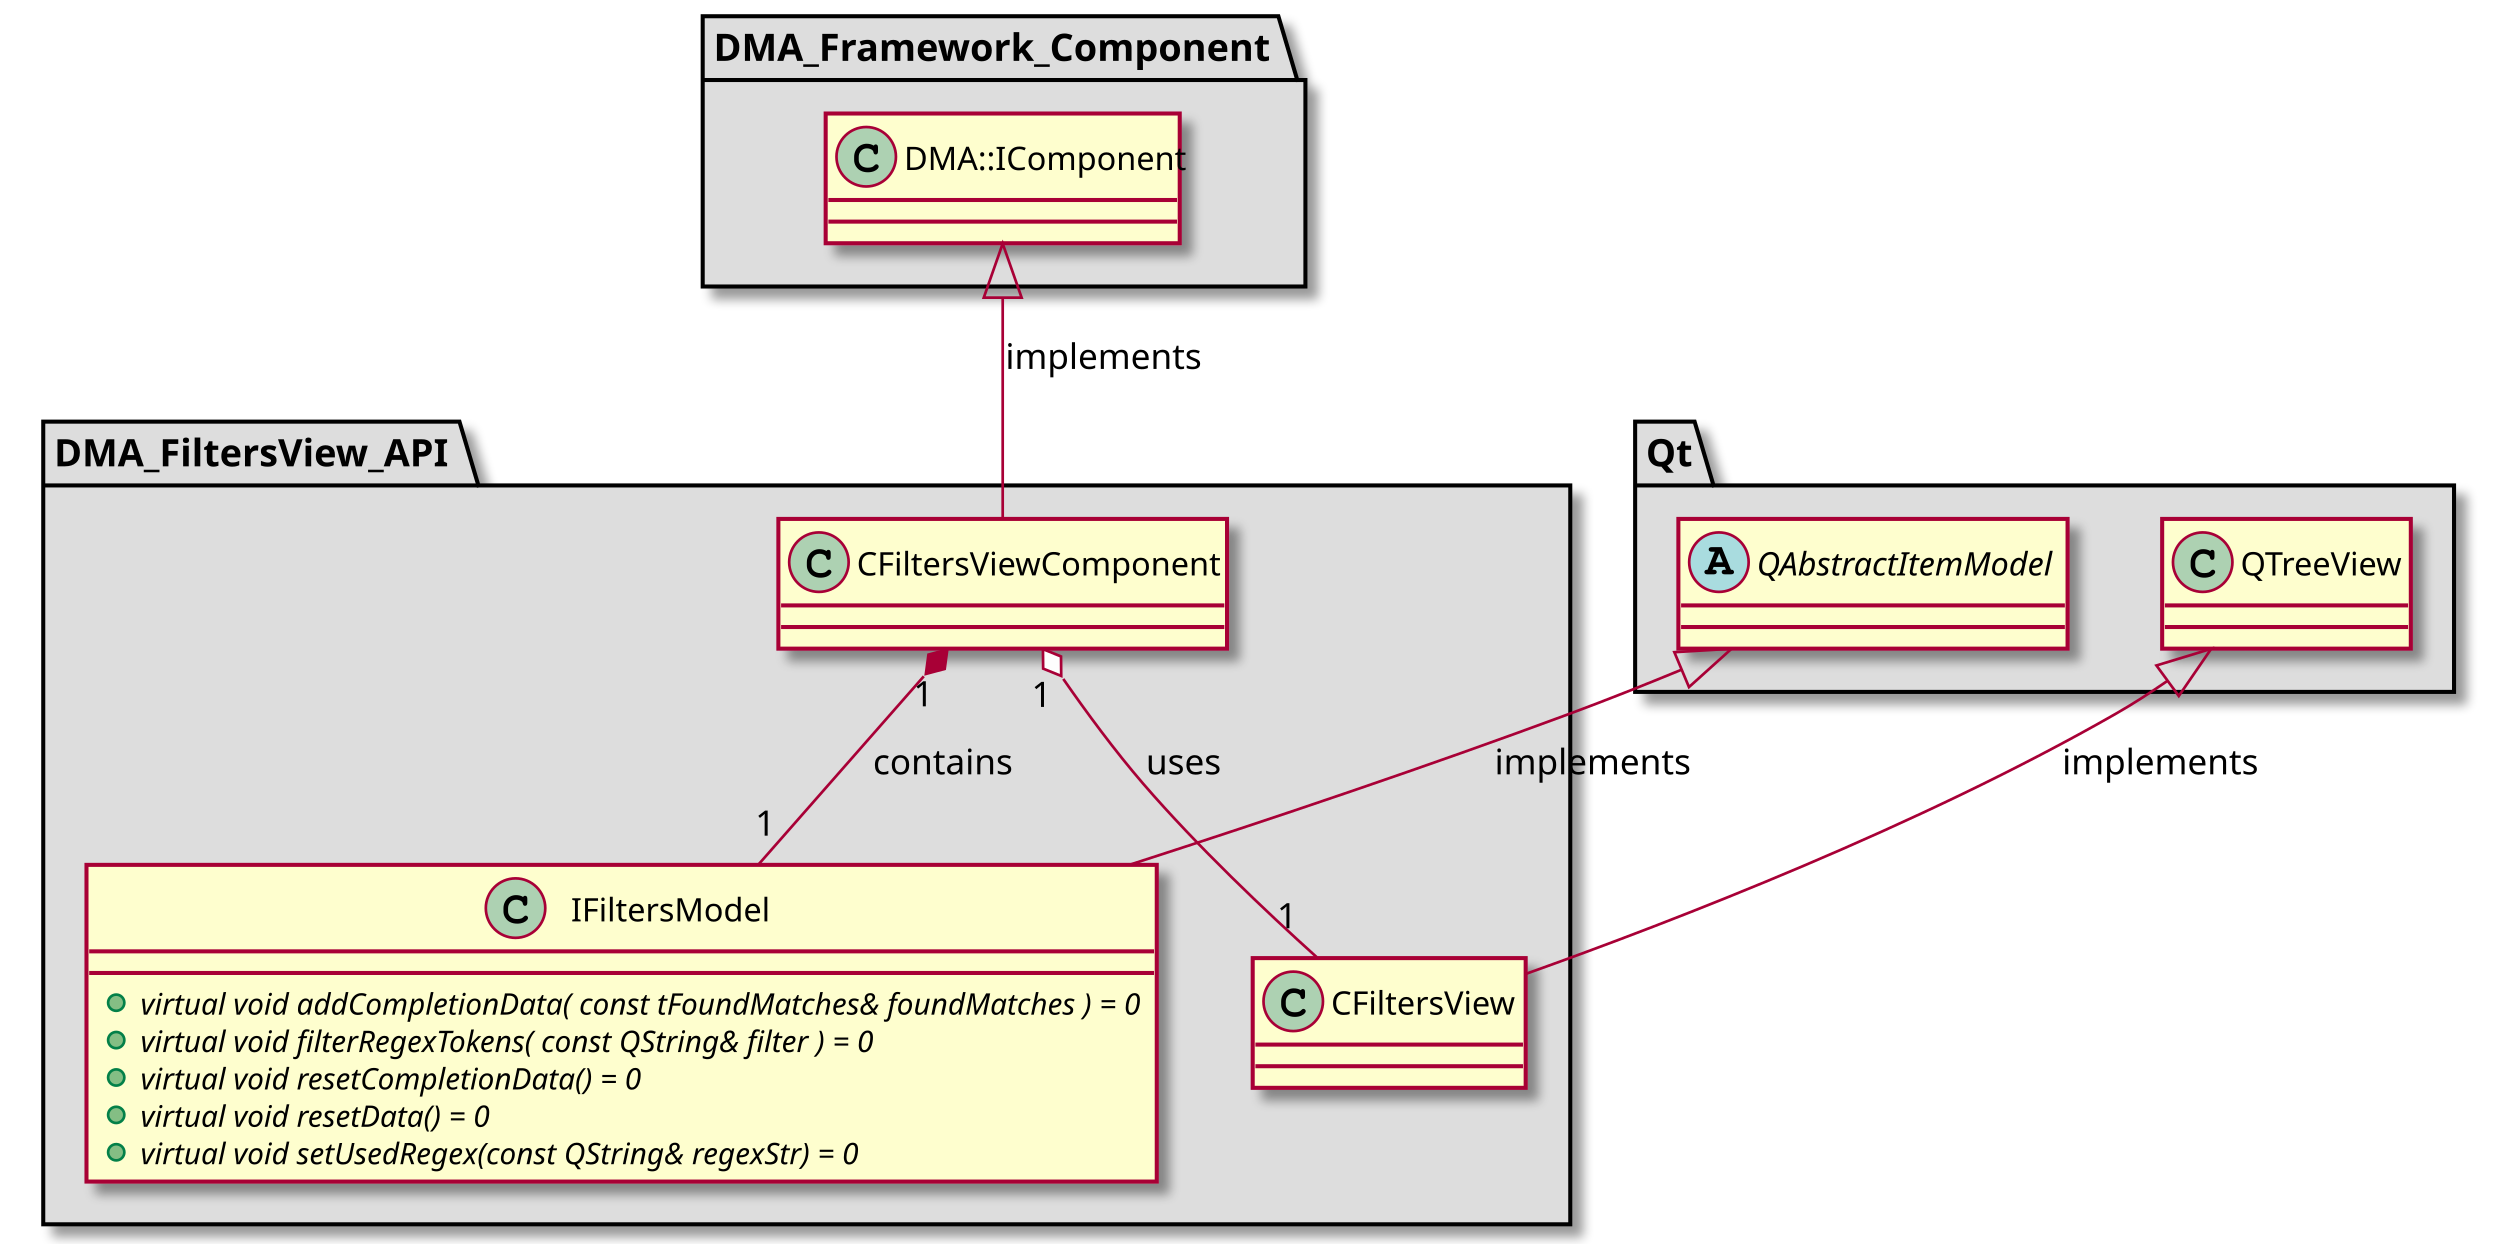
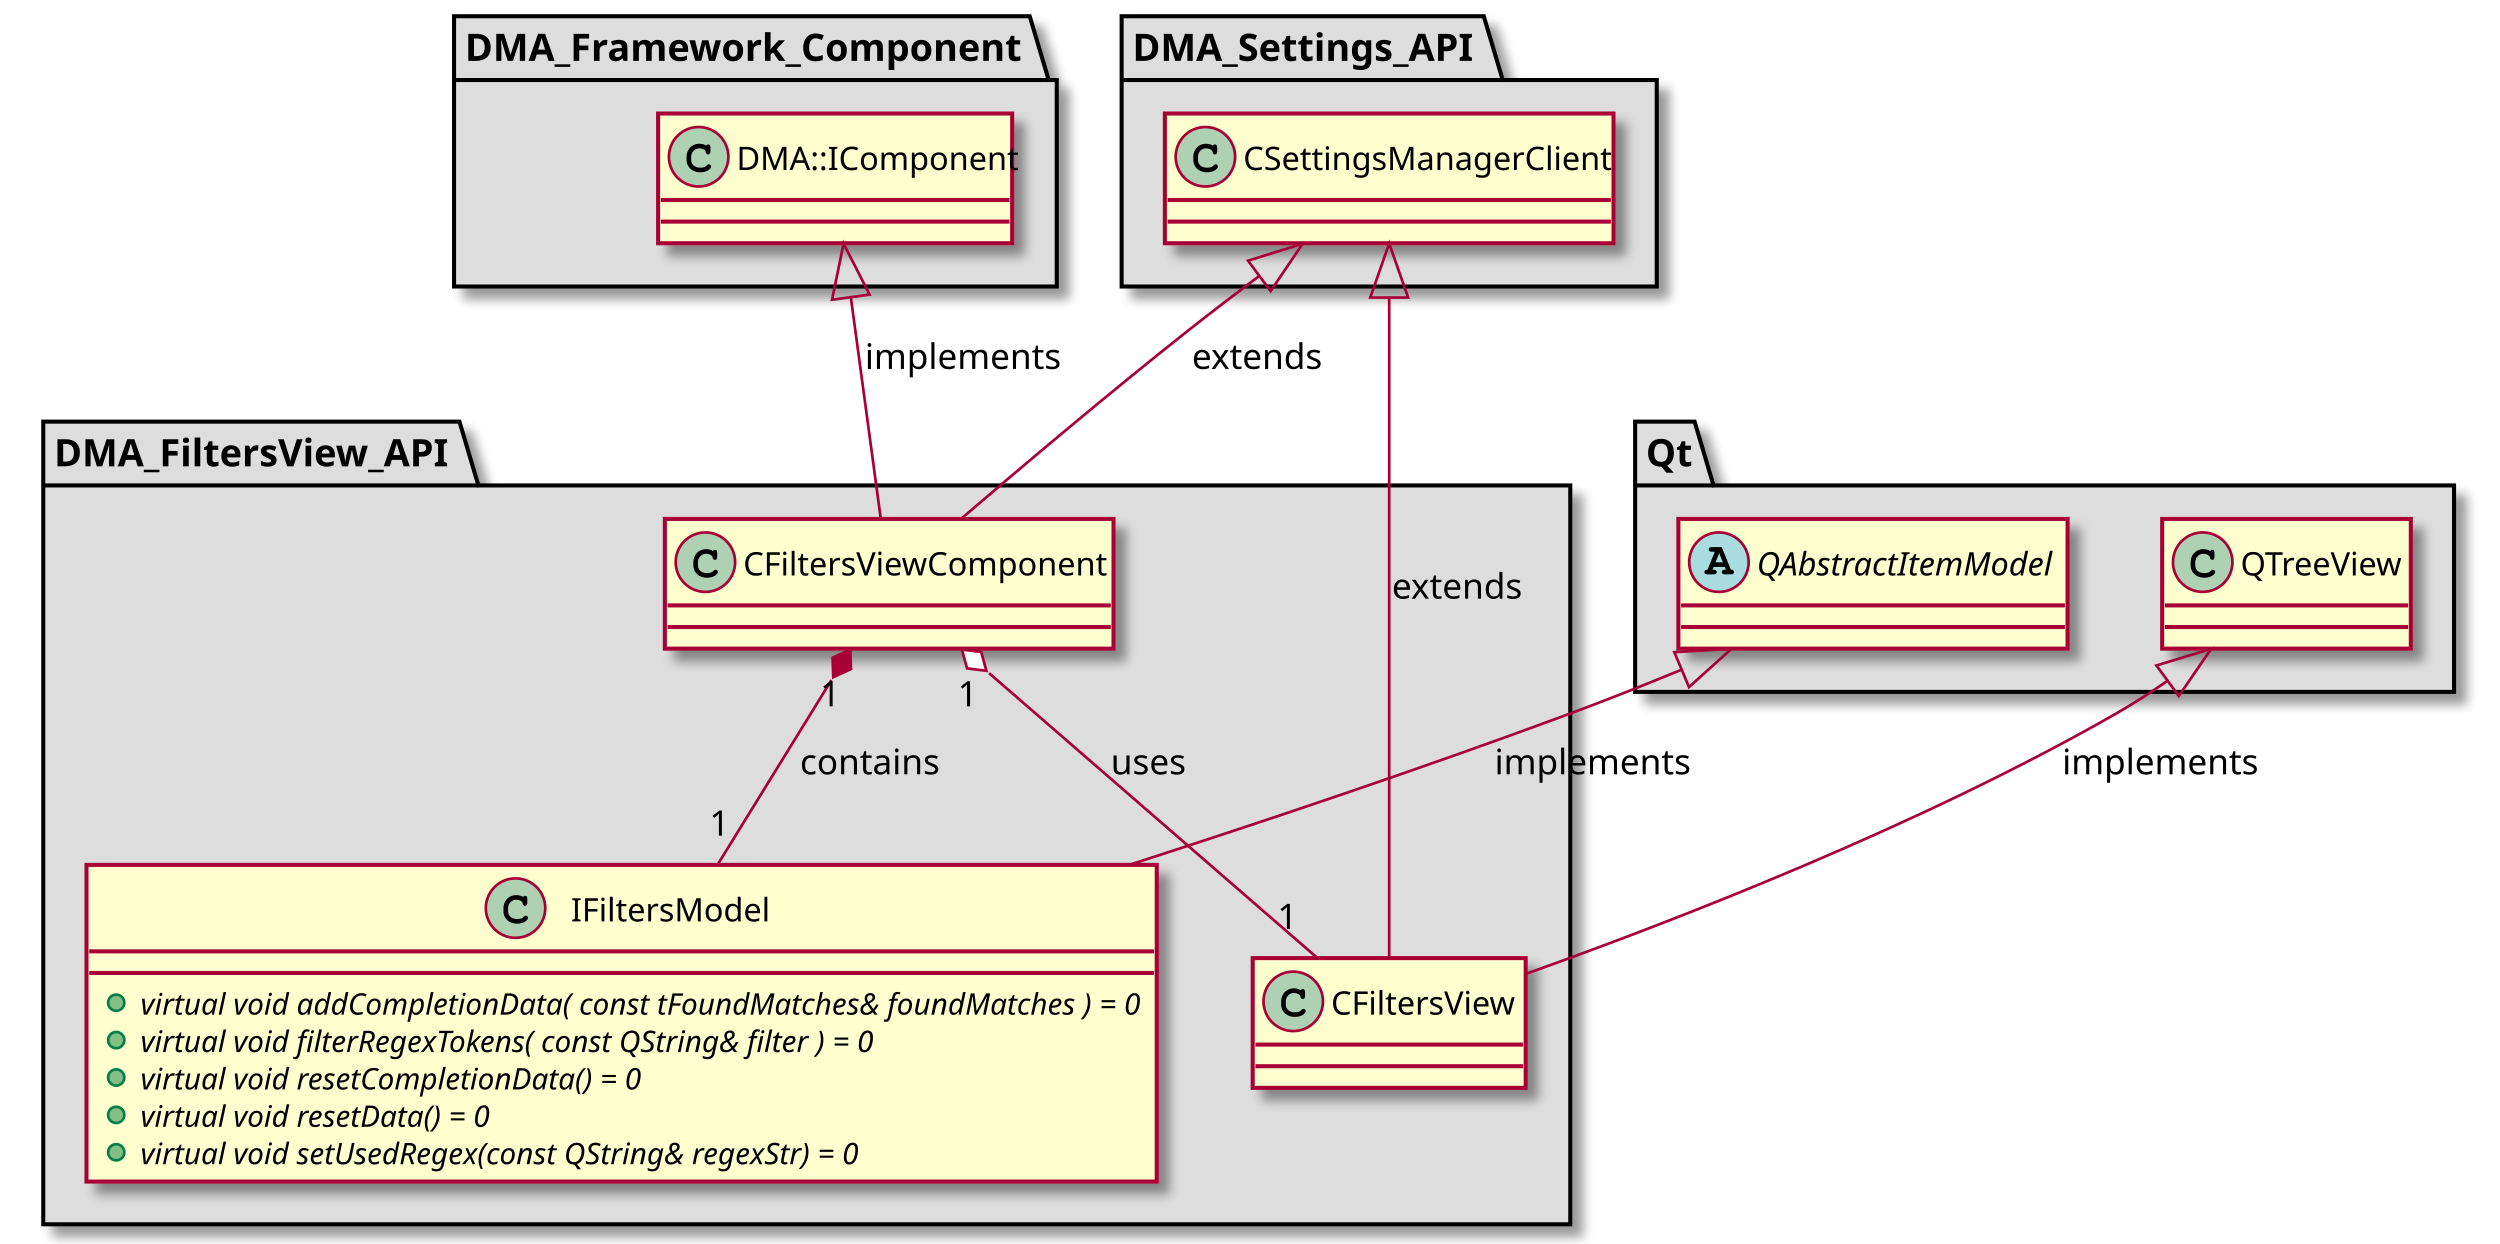
<svg xmlns="http://www.w3.org/2000/svg" contentScriptType="application/ecmascript" contentStyleType="text/css" height="460px" preserveAspectRatio="none" style="width:925px;height:460px;background:#FEFEFE;" version="1.1" viewBox="0 0 925 460" width="925px" zoomAndPan="magnify">
  <defs>
-     <filter height="300%" id="fnc8ib55r1vj1" width="300%" x="-1" y="-1">
+     <filter height="300%" id="f1sb0qtinz8rzt" width="300%" x="-1" y="-1">
      <feGaussianBlur result="blurOut" stdDeviation="2.0" />
      <feColorMatrix in="blurOut" result="blurOut2" type="matrix" values="0 0 0 0 0 0 0 0 0 0 0 0 0 0 0 0 0 0 .4 0" />
      <feOffset dx="4.0" dy="4.0" in="blurOut2" result="blurOut3" />
      <feBlend in="SourceGraphic" in2="blurOut3" mode="normal" />
    </filter>
  </defs>
  <g>
-     <polygon fill="#DDDDDD" filter="url(#fnc8ib55r1vj1)" points="16,156,170,156,177,179.609,581,179.609,581,453,16,453,16,156" style="stroke:#000000;stroke-width:1.5;" />
+     <polygon fill="#DDDDDD" filter="url(#f1sb0qtinz8rzt)" points="16,156,170,156,177,179.609,581,179.609,581,453,16,453,16,156" style="stroke:#000000;stroke-width:1.5;" />
    <line style="stroke:#000000;stroke-width:1.5;" x1="16" x2="177" y1="179.609" y2="179.609" />
    <text fill="#000000" font-family="sans-serif" font-size="14" font-weight="bold" lengthAdjust="spacingAndGlyphs" textLength="148" x="20" y="172.533">DMA_FiltersView_API</text>
-     <polygon fill="#DDDDDD" filter="url(#fnc8ib55r1vj1)" points="260,6,473,6,480,29.609,483,29.609,483,106,260,106,260,6" style="stroke:#000000;stroke-width:1.5;" />
-     <line style="stroke:#000000;stroke-width:1.5;" x1="260" x2="480" y1="29.609" y2="29.609" />
-     <text fill="#000000" font-family="sans-serif" font-size="14" font-weight="bold" lengthAdjust="spacingAndGlyphs" textLength="207" x="264" y="22.533">DMA_Framework_Component</text>
-     <polygon fill="#DDDDDD" filter="url(#fnc8ib55r1vj1)" points="605,156,627,156,634,179.609,908,179.609,908,256,605,256,605,156" style="stroke:#000000;stroke-width:1.5;" />
+     <polygon fill="#DDDDDD" filter="url(#f1sb0qtinz8rzt)" points="168,6,381,6,388,29.609,391,29.609,391,106,168,106,168,6" style="stroke:#000000;stroke-width:1.5;" />
+     <line style="stroke:#000000;stroke-width:1.5;" x1="168" x2="388" y1="29.609" y2="29.609" />
+     <text fill="#000000" font-family="sans-serif" font-size="14" font-weight="bold" lengthAdjust="spacingAndGlyphs" textLength="207" x="172" y="22.533">DMA_Framework_Component</text>
+     <polygon fill="#DDDDDD" filter="url(#f1sb0qtinz8rzt)" points="415,6,549,6,556,29.609,613,29.609,613,106,415,106,415,6" style="stroke:#000000;stroke-width:1.5;" />
+     <line style="stroke:#000000;stroke-width:1.5;" x1="415" x2="556" y1="29.609" y2="29.609" />
+     <text fill="#000000" font-family="sans-serif" font-size="14" font-weight="bold" lengthAdjust="spacingAndGlyphs" textLength="128" x="419" y="22.533">DMA_Settings_API</text>
+     <polygon fill="#DDDDDD" filter="url(#f1sb0qtinz8rzt)" points="605,156,627,156,634,179.609,908,179.609,908,256,605,256,605,156" style="stroke:#000000;stroke-width:1.5;" />
    <line style="stroke:#000000;stroke-width:1.5;" x1="605" x2="634" y1="179.609" y2="179.609" />
    <text fill="#000000" font-family="sans-serif" font-size="14" font-weight="bold" lengthAdjust="spacingAndGlyphs" textLength="16" x="609" y="172.533">Qt</text>
-     <rect codeLine="8" fill="#FEFECE" filter="url(#fnc8ib55r1vj1)" height="48" id="CFiltersView" style="stroke:#A80036;stroke-width:1.5;" width="101" x="463.5" y="354.5" />
+     <rect codeLine="8" fill="#FEFECE" filter="url(#f1sb0qtinz8rzt)" height="48" id="CFiltersView" style="stroke:#A80036;stroke-width:1.5;" width="101" x="463.5" y="354.5" />
    <ellipse cx="478.5" cy="370.5" fill="#ADD1B2" rx="11" ry="11" style="stroke:#A80036;stroke-width:1.0;" />
    <path d="M481.266,366.375 Q481.422,366.156 481.609,366.047 Q481.797,365.938 482.016,365.938 Q482.391,365.938 482.625,366.195 Q482.859,366.453 482.859,367.062 L482.859,368.516 Q482.859,369.125 482.625,369.391 Q482.391,369.656 482.016,369.656 Q481.672,369.656 481.469,369.453 Q481.266,369.266 481.156,368.75 Q481.109,368.391 480.922,368.203 Q480.594,367.828 479.984,367.609 Q479.375,367.391 478.75,367.391 Q477.984,367.391 477.352,367.719 Q476.719,368.047 476.227,368.797 Q475.734,369.547 475.734,370.578 L475.734,371.672 Q475.734,372.906 476.625,373.727 Q477.516,374.547 479.109,374.547 Q480.047,374.547 480.703,374.297 Q481.094,374.141 481.516,373.703 Q481.781,373.438 481.93,373.359 Q482.078,373.281 482.281,373.281 Q482.609,373.281 482.867,373.539 Q483.125,373.797 483.125,374.141 Q483.125,374.484 482.781,374.891 Q482.281,375.469 481.484,375.797 Q480.406,376.25 479.109,376.25 Q477.594,376.25 476.391,375.625 Q475.406,375.125 474.719,374.055 Q474.031,372.984 474.031,371.703 L474.031,370.547 Q474.031,369.219 474.648,368.07 Q475.266,366.922 476.359,366.305 Q477.453,365.688 478.688,365.688 Q479.422,365.688 480.07,365.852 Q480.719,366.016 481.266,366.375 Z " fill="#000000" />
    <text fill="#000000" font-family="sans-serif" font-size="12" lengthAdjust="spacingAndGlyphs" textLength="69" x="492.5" y="375.41">CFiltersView</text>
    <line style="stroke:#A80036;stroke-width:1.5;" x1="464.5" x2="563.5" y1="386.5" y2="386.5" />
    <line style="stroke:#A80036;stroke-width:1.5;" x1="464.5" x2="563.5" y1="394.5" y2="394.5" />
-     <rect codeLine="12" fill="#FEFECE" filter="url(#fnc8ib55r1vj1)" height="48" id="CFiltersViewComponent" style="stroke:#A80036;stroke-width:1.5;" width="166" x="288" y="192" />
-     <ellipse cx="303" cy="208" fill="#ADD1B2" rx="11" ry="11" style="stroke:#A80036;stroke-width:1.0;" />
-     <path d="M305.766,203.875 Q305.922,203.656 306.109,203.547 Q306.297,203.438 306.516,203.438 Q306.891,203.438 307.125,203.695 Q307.359,203.953 307.359,204.562 L307.359,206.016 Q307.359,206.625 307.125,206.891 Q306.891,207.156 306.516,207.156 Q306.172,207.156 305.969,206.953 Q305.766,206.766 305.656,206.25 Q305.609,205.891 305.422,205.703 Q305.094,205.328 304.484,205.109 Q303.875,204.891 303.25,204.891 Q302.484,204.891 301.852,205.219 Q301.219,205.547 300.727,206.297 Q300.234,207.047 300.234,208.078 L300.234,209.172 Q300.234,210.406 301.125,211.227 Q302.016,212.047 303.609,212.047 Q304.547,212.047 305.203,211.797 Q305.594,211.641 306.016,211.203 Q306.281,210.938 306.43,210.859 Q306.578,210.781 306.781,210.781 Q307.109,210.781 307.367,211.039 Q307.625,211.297 307.625,211.641 Q307.625,211.984 307.281,212.391 Q306.781,212.969 305.984,213.297 Q304.906,213.75 303.609,213.75 Q302.094,213.75 300.891,213.125 Q299.906,212.625 299.219,211.555 Q298.531,210.484 298.531,209.203 L298.531,208.047 Q298.531,206.719 299.148,205.57 Q299.766,204.422 300.859,203.805 Q301.953,203.188 303.188,203.188 Q303.922,203.188 304.57,203.352 Q305.219,203.516 305.766,203.875 Z " fill="#000000" />
-     <text fill="#000000" font-family="sans-serif" font-size="12" lengthAdjust="spacingAndGlyphs" textLength="134" x="317" y="212.91">CFiltersViewComponent</text>
-     <line style="stroke:#A80036;stroke-width:1.5;" x1="289" x2="453" y1="224" y2="224" />
-     <line style="stroke:#A80036;stroke-width:1.5;" x1="289" x2="453" y1="232" y2="232" />
-     <rect codeLine="16" fill="#FEFECE" filter="url(#fnc8ib55r1vj1)" height="117.18" id="IFiltersModel" style="stroke:#A80036;stroke-width:1.5;" width="396" x="32" y="320" />
+     <rect codeLine="12" fill="#FEFECE" filter="url(#f1sb0qtinz8rzt)" height="48" id="CFiltersViewComponent" style="stroke:#A80036;stroke-width:1.5;" width="166" x="246" y="192" />
+     <ellipse cx="261" cy="208" fill="#ADD1B2" rx="11" ry="11" style="stroke:#A80036;stroke-width:1.0;" />
+     <path d="M263.766,203.875 Q263.922,203.656 264.109,203.547 Q264.297,203.438 264.516,203.438 Q264.891,203.438 265.125,203.695 Q265.359,203.953 265.359,204.562 L265.359,206.016 Q265.359,206.625 265.125,206.891 Q264.891,207.156 264.516,207.156 Q264.172,207.156 263.969,206.953 Q263.766,206.766 263.656,206.25 Q263.609,205.891 263.422,205.703 Q263.094,205.328 262.484,205.109 Q261.875,204.891 261.25,204.891 Q260.484,204.891 259.852,205.219 Q259.219,205.547 258.727,206.297 Q258.234,207.047 258.234,208.078 L258.234,209.172 Q258.234,210.406 259.125,211.227 Q260.016,212.047 261.609,212.047 Q262.547,212.047 263.203,211.797 Q263.594,211.641 264.016,211.203 Q264.281,210.938 264.43,210.859 Q264.578,210.781 264.781,210.781 Q265.109,210.781 265.367,211.039 Q265.625,211.297 265.625,211.641 Q265.625,211.984 265.281,212.391 Q264.781,212.969 263.984,213.297 Q262.906,213.75 261.609,213.75 Q260.094,213.75 258.891,213.125 Q257.906,212.625 257.219,211.555 Q256.531,210.484 256.531,209.203 L256.531,208.047 Q256.531,206.719 257.148,205.57 Q257.766,204.422 258.859,203.805 Q259.953,203.188 261.188,203.188 Q261.922,203.188 262.57,203.352 Q263.219,203.516 263.766,203.875 Z " fill="#000000" />
+     <text fill="#000000" font-family="sans-serif" font-size="12" lengthAdjust="spacingAndGlyphs" textLength="134" x="275" y="212.91">CFiltersViewComponent</text>
+     <line style="stroke:#A80036;stroke-width:1.5;" x1="247" x2="411" y1="224" y2="224" />
+     <line style="stroke:#A80036;stroke-width:1.5;" x1="247" x2="411" y1="232" y2="232" />
+     <rect codeLine="16" fill="#FEFECE" filter="url(#f1sb0qtinz8rzt)" height="117.18" id="IFiltersModel" style="stroke:#A80036;stroke-width:1.5;" width="396" x="32" y="320" />
    <ellipse cx="190.75" cy="336" fill="#ADD1B2" rx="11" ry="11" style="stroke:#A80036;stroke-width:1.0;" />
    <path d="M193.516,331.875 Q193.672,331.656 193.859,331.547 Q194.047,331.438 194.266,331.438 Q194.641,331.438 194.875,331.695 Q195.109,331.953 195.109,332.562 L195.109,334.016 Q195.109,334.625 194.875,334.891 Q194.641,335.156 194.266,335.156 Q193.922,335.156 193.719,334.953 Q193.516,334.766 193.406,334.25 Q193.359,333.891 193.172,333.703 Q192.844,333.328 192.234,333.109 Q191.625,332.891 191,332.891 Q190.234,332.891 189.602,333.219 Q188.969,333.547 188.477,334.297 Q187.984,335.047 187.984,336.078 L187.984,337.172 Q187.984,338.406 188.875,339.227 Q189.766,340.047 191.359,340.047 Q192.297,340.047 192.953,339.797 Q193.344,339.641 193.766,339.203 Q194.031,338.938 194.18,338.859 Q194.328,338.781 194.531,338.781 Q194.859,338.781 195.117,339.039 Q195.375,339.297 195.375,339.641 Q195.375,339.984 195.031,340.391 Q194.531,340.969 193.734,341.297 Q192.656,341.75 191.359,341.75 Q189.844,341.75 188.641,341.125 Q187.656,340.625 186.969,339.555 Q186.281,338.484 186.281,337.203 L186.281,336.047 Q186.281,334.719 186.898,333.57 Q187.516,332.422 188.609,331.805 Q189.703,331.188 190.938,331.188 Q191.672,331.188 192.32,331.352 Q192.969,331.516 193.516,331.875 Z " fill="#000000" />
    <text fill="#000000" font-family="sans-serif" font-size="12" lengthAdjust="spacingAndGlyphs" textLength="70" x="211.25" y="340.91">IFiltersModel</text>
    <line style="stroke:#A80036;stroke-width:1.5;" x1="33" x2="427" y1="352" y2="352" />
    <line style="stroke:#A80036;stroke-width:1.5;" x1="33" x2="427" y1="360" y2="360" />
    <ellipse cx="43" cy="371" fill="#84BE84" rx="3" ry="3" style="stroke:#038048;stroke-width:1.0;" />
    <text fill="#000000" font-family="sans-serif" font-size="11" font-style="italic" lengthAdjust="spacingAndGlyphs" textLength="370" x="52" y="375.419">virtual void addCompletionData( const tFoundMatches&amp; foundMatches ) = 0</text>
    <ellipse cx="43" cy="384.836" fill="#84BE84" rx="3" ry="3" style="stroke:#038048;stroke-width:1.0;" />
    <text fill="#000000" font-family="sans-serif" font-size="11" font-style="italic" lengthAdjust="spacingAndGlyphs" textLength="279" x="52" y="389.255">virtual void filterRegexTokens( const QString&amp; filter ) = 0</text>
    <ellipse cx="43" cy="398.672" fill="#84BE84" rx="3" ry="3" style="stroke:#038048;stroke-width:1.0;" />
    <text fill="#000000" font-family="sans-serif" font-size="11" font-style="italic" lengthAdjust="spacingAndGlyphs" textLength="186" x="52" y="403.091">virtual void resetCompletionData() = 0</text>
    <ellipse cx="43" cy="412.508" fill="#84BE84" rx="3" ry="3" style="stroke:#038048;stroke-width:1.0;" />
    <text fill="#000000" font-family="sans-serif" font-size="11" font-style="italic" lengthAdjust="spacingAndGlyphs" textLength="130" x="52" y="416.927">virtual void resetData() = 0</text>
    <ellipse cx="43" cy="426.344" fill="#84BE84" rx="3" ry="3" style="stroke:#038048;stroke-width:1.0;" />
    <text fill="#000000" font-family="sans-serif" font-size="11" font-style="italic" lengthAdjust="spacingAndGlyphs" textLength="274" x="52" y="430.763">virtual void setUsedRegex(const QString&amp; regexStr) = 0</text>
-     <rect codeLine="30" fill="#FEFECE" filter="url(#fnc8ib55r1vj1)" height="48" id="DMA::IComponent" style="stroke:#A80036;stroke-width:1.5;" width="131" x="305.5" y="42" />
-     <ellipse cx="320.5" cy="58" fill="#ADD1B2" rx="11" ry="11" style="stroke:#A80036;stroke-width:1.0;" />
-     <path d="M323.266,53.875 Q323.422,53.656 323.609,53.547 Q323.797,53.438 324.016,53.438 Q324.391,53.438 324.625,53.695 Q324.859,53.953 324.859,54.562 L324.859,56.016 Q324.859,56.625 324.625,56.891 Q324.391,57.156 324.016,57.156 Q323.672,57.156 323.469,56.953 Q323.266,56.766 323.156,56.25 Q323.109,55.891 322.922,55.703 Q322.594,55.328 321.984,55.109 Q321.375,54.891 320.75,54.891 Q319.984,54.891 319.352,55.219 Q318.719,55.547 318.227,56.297 Q317.734,57.047 317.734,58.078 L317.734,59.172 Q317.734,60.406 318.625,61.227 Q319.516,62.047 321.109,62.047 Q322.047,62.047 322.703,61.797 Q323.094,61.641 323.516,61.203 Q323.781,60.938 323.93,60.859 Q324.078,60.781 324.281,60.781 Q324.609,60.781 324.867,61.039 Q325.125,61.297 325.125,61.641 Q325.125,61.984 324.781,62.391 Q324.281,62.969 323.484,63.297 Q322.406,63.75 321.109,63.75 Q319.594,63.75 318.391,63.125 Q317.406,62.625 316.719,61.555 Q316.031,60.484 316.031,59.203 L316.031,58.047 Q316.031,56.719 316.648,55.57 Q317.266,54.422 318.359,53.805 Q319.453,53.188 320.688,53.188 Q321.422,53.188 322.07,53.352 Q322.719,53.516 323.266,53.875 Z " fill="#000000" />
-     <text fill="#000000" font-family="sans-serif" font-size="12" lengthAdjust="spacingAndGlyphs" textLength="99" x="334.5" y="62.91">DMA::IComponent</text>
-     <line style="stroke:#A80036;stroke-width:1.5;" x1="306.5" x2="435.5" y1="74" y2="74" />
-     <line style="stroke:#A80036;stroke-width:1.5;" x1="306.5" x2="435.5" y1="82" y2="82" />
-     <rect codeLine="39" fill="#FEFECE" filter="url(#fnc8ib55r1vj1)" height="48" id="QAbstractItemModel" style="stroke:#A80036;stroke-width:1.5;" width="144" x="621" y="192" />
+     <rect codeLine="30" fill="#FEFECE" filter="url(#f1sb0qtinz8rzt)" height="48" id="DMA::IComponent" style="stroke:#A80036;stroke-width:1.5;" width="131" x="243.5" y="42" />
+     <ellipse cx="258.5" cy="58" fill="#ADD1B2" rx="11" ry="11" style="stroke:#A80036;stroke-width:1.0;" />
+     <path d="M261.266,53.875 Q261.422,53.656 261.609,53.547 Q261.797,53.438 262.016,53.438 Q262.391,53.438 262.625,53.695 Q262.859,53.953 262.859,54.562 L262.859,56.016 Q262.859,56.625 262.625,56.891 Q262.391,57.156 262.016,57.156 Q261.672,57.156 261.469,56.953 Q261.266,56.766 261.156,56.25 Q261.109,55.891 260.922,55.703 Q260.594,55.328 259.984,55.109 Q259.375,54.891 258.75,54.891 Q257.984,54.891 257.352,55.219 Q256.719,55.547 256.227,56.297 Q255.734,57.047 255.734,58.078 L255.734,59.172 Q255.734,60.406 256.625,61.227 Q257.516,62.047 259.109,62.047 Q260.047,62.047 260.703,61.797 Q261.094,61.641 261.516,61.203 Q261.781,60.938 261.93,60.859 Q262.078,60.781 262.281,60.781 Q262.609,60.781 262.867,61.039 Q263.125,61.297 263.125,61.641 Q263.125,61.984 262.781,62.391 Q262.281,62.969 261.484,63.297 Q260.406,63.75 259.109,63.75 Q257.594,63.75 256.391,63.125 Q255.406,62.625 254.719,61.555 Q254.031,60.484 254.031,59.203 L254.031,58.047 Q254.031,56.719 254.648,55.57 Q255.266,54.422 256.359,53.805 Q257.453,53.188 258.688,53.188 Q259.422,53.188 260.07,53.352 Q260.719,53.516 261.266,53.875 Z " fill="#000000" />
+     <text fill="#000000" font-family="sans-serif" font-size="12" lengthAdjust="spacingAndGlyphs" textLength="99" x="272.5" y="62.91">DMA::IComponent</text>
+     <line style="stroke:#A80036;stroke-width:1.5;" x1="244.5" x2="373.5" y1="74" y2="74" />
+     <line style="stroke:#A80036;stroke-width:1.5;" x1="244.5" x2="373.5" y1="82" y2="82" />
+     <rect codeLine="39" fill="#FEFECE" filter="url(#f1sb0qtinz8rzt)" height="48" id="CSettingsManagerClient" style="stroke:#A80036;stroke-width:1.5;" width="166" x="431" y="42" />
+     <ellipse cx="446" cy="58" fill="#ADD1B2" rx="11" ry="11" style="stroke:#A80036;stroke-width:1.0;" />
+     <path d="M448.766,53.875 Q448.922,53.656 449.109,53.547 Q449.297,53.438 449.516,53.438 Q449.891,53.438 450.125,53.695 Q450.359,53.953 450.359,54.562 L450.359,56.016 Q450.359,56.625 450.125,56.891 Q449.891,57.156 449.516,57.156 Q449.172,57.156 448.969,56.953 Q448.766,56.766 448.656,56.25 Q448.609,55.891 448.422,55.703 Q448.094,55.328 447.484,55.109 Q446.875,54.891 446.25,54.891 Q445.484,54.891 444.852,55.219 Q444.219,55.547 443.727,56.297 Q443.234,57.047 443.234,58.078 L443.234,59.172 Q443.234,60.406 444.125,61.227 Q445.016,62.047 446.609,62.047 Q447.547,62.047 448.203,61.797 Q448.594,61.641 449.016,61.203 Q449.281,60.938 449.43,60.859 Q449.578,60.781 449.781,60.781 Q450.109,60.781 450.367,61.039 Q450.625,61.297 450.625,61.641 Q450.625,61.984 450.281,62.391 Q449.781,62.969 448.984,63.297 Q447.906,63.75 446.609,63.75 Q445.094,63.75 443.891,63.125 Q442.906,62.625 442.219,61.555 Q441.531,60.484 441.531,59.203 L441.531,58.047 Q441.531,56.719 442.148,55.57 Q442.766,54.422 443.859,53.805 Q444.953,53.188 446.188,53.188 Q446.922,53.188 447.57,53.352 Q448.219,53.516 448.766,53.875 Z " fill="#000000" />
+     <text fill="#000000" font-family="sans-serif" font-size="12" lengthAdjust="spacingAndGlyphs" textLength="134" x="460" y="62.91">CSettingsManagerClient</text>
+     <line style="stroke:#A80036;stroke-width:1.5;" x1="432" x2="596" y1="74" y2="74" />
+     <line style="stroke:#A80036;stroke-width:1.5;" x1="432" x2="596" y1="82" y2="82" />
+     <rect codeLine="48" fill="#FEFECE" filter="url(#f1sb0qtinz8rzt)" height="48" id="QAbstractItemModel" style="stroke:#A80036;stroke-width:1.5;" width="144" x="621" y="192" />
    <ellipse cx="636" cy="208" fill="#A9DCDF" rx="11" ry="11" style="stroke:#A80036;stroke-width:1.0;" />
    <path d="M638.188,209.766 L634.047,209.766 L633.625,210.797 L634.047,210.797 Q634.656,210.797 634.922,211.031 Q635.188,211.266 635.188,211.656 Q635.188,212.031 634.922,212.266 Q634.656,212.5 634.047,212.5 L631.75,212.5 Q631.141,212.5 630.883,212.266 Q630.625,212.031 630.625,211.641 Q630.625,211.266 630.898,211.023 Q631.172,210.781 631.797,210.797 L634.469,204.141 L633.359,204.141 Q632.75,204.141 632.484,203.906 Q632.219,203.672 632.219,203.281 Q632.219,202.906 632.484,202.672 Q632.75,202.438 633.359,202.438 L637.031,202.438 L640.422,210.797 Q641.016,210.797 641.203,210.938 Q641.594,211.203 641.594,211.656 Q641.594,212.031 641.336,212.266 Q641.078,212.5 640.469,212.5 L638.172,212.5 Q637.562,212.5 637.297,212.266 Q637.031,212.031 637.031,211.641 Q637.031,211.266 637.297,211.031 Q637.562,210.797 638.172,210.797 L638.594,210.797 L638.188,209.766 Z M637.469,208.062 L636.109,204.688 L634.734,208.062 L637.469,208.062 Z " fill="#000000" />
    <text fill="#000000" font-family="sans-serif" font-size="12" font-style="italic" lengthAdjust="spacingAndGlyphs" textLength="112" x="650" y="212.91">QAbstractItemModel</text>
    <line style="stroke:#A80036;stroke-width:1.5;" x1="622" x2="764" y1="224" y2="224" />
    <line style="stroke:#A80036;stroke-width:1.5;" x1="622" x2="764" y1="232" y2="232" />
-     <rect codeLine="43" fill="#FEFECE" filter="url(#fnc8ib55r1vj1)" height="48" id="QTreeView" style="stroke:#A80036;stroke-width:1.5;" width="92" x="800" y="192" />
+     <rect codeLine="52" fill="#FEFECE" filter="url(#f1sb0qtinz8rzt)" height="48" id="QTreeView" style="stroke:#A80036;stroke-width:1.5;" width="92" x="800" y="192" />
    <ellipse cx="815" cy="208" fill="#ADD1B2" rx="11" ry="11" style="stroke:#A80036;stroke-width:1.0;" />
    <path d="M817.766,203.875 Q817.922,203.656 818.109,203.547 Q818.297,203.438 818.516,203.438 Q818.891,203.438 819.125,203.695 Q819.359,203.953 819.359,204.562 L819.359,206.016 Q819.359,206.625 819.125,206.891 Q818.891,207.156 818.516,207.156 Q818.172,207.156 817.969,206.953 Q817.766,206.766 817.656,206.25 Q817.609,205.891 817.422,205.703 Q817.094,205.328 816.484,205.109 Q815.875,204.891 815.25,204.891 Q814.484,204.891 813.852,205.219 Q813.219,205.547 812.727,206.297 Q812.234,207.047 812.234,208.078 L812.234,209.172 Q812.234,210.406 813.125,211.227 Q814.016,212.047 815.609,212.047 Q816.547,212.047 817.203,211.797 Q817.594,211.641 818.016,211.203 Q818.281,210.938 818.43,210.859 Q818.578,210.781 818.781,210.781 Q819.109,210.781 819.367,211.039 Q819.625,211.297 819.625,211.641 Q819.625,211.984 819.281,212.391 Q818.781,212.969 817.984,213.297 Q816.906,213.75 815.609,213.75 Q814.094,213.75 812.891,213.125 Q811.906,212.625 811.219,211.555 Q810.531,210.484 810.531,209.203 L810.531,208.047 Q810.531,206.719 811.148,205.57 Q811.766,204.422 812.859,203.805 Q813.953,203.188 815.188,203.188 Q815.922,203.188 816.57,203.352 Q817.219,203.516 817.766,203.875 Z " fill="#000000" />
    <text fill="#000000" font-family="sans-serif" font-size="12" lengthAdjust="spacingAndGlyphs" textLength="60" x="829" y="212.91">QTreeView</text>
    <line style="stroke:#A80036;stroke-width:1.5;" x1="801" x2="891" y1="224" y2="224" />
    <line style="stroke:#A80036;stroke-width:1.5;" x1="801" x2="891" y1="232" y2="232" />
-     <path codeLine="50" d="M801.958,251.916 C795.748,256.224 789.322,260.379 783,264 C710.534,305.502 619.93,340.594 564.546,360.338 " fill="none" id="QTreeView-backto-CFiltersView" style="stroke:#A80036;stroke-width:1.0;" />
+     <path codeLine="59" d="M514,110.241 C514,176.901 514,302.474 514,354.264 " fill="none" id="CSettingsManagerClient-backto-CFiltersView" style="stroke:#A80036;stroke-width:1.0;" />
+     <polygon fill="none" points="507,110.084,514,90.084,521,110.084,507,110.084" style="stroke:#A80036;stroke-width:1.0;" />
+     <text fill="#000000" font-family="sans-serif" font-size="13" lengthAdjust="spacingAndGlyphs" textLength="46" x="515" y="221.495">extends</text>
+     <path codeLine="60" d="M801.958,251.916 C795.748,256.224 789.322,260.379 783,264 C710.534,305.502 619.93,340.594 564.546,360.338 " fill="none" id="QTreeView-backto-CFiltersView" style="stroke:#A80036;stroke-width:1.0;" />
    <polygon fill="none" points="797.877,246.228,818.147,240.052,806.153,257.52,797.877,246.228" style="stroke:#A80036;stroke-width:1.0;" />
    <text fill="#000000" font-family="sans-serif" font-size="13" lengthAdjust="spacingAndGlyphs" textLength="67" x="763" y="286.495">implements</text>
-     <path codeLine="51" d="M371,110.517 C371,137.019 371,169.842 371,191.549 " fill="none" id="DMA::IComponent-backto-CFiltersViewComponent" style="stroke:#A80036;stroke-width:1.0;" />
-     <polygon fill="none" points="364,110.125,371,90.125,378,110.125,364,110.125" style="stroke:#A80036;stroke-width:1.0;" />
-     <text fill="#000000" font-family="sans-serif" font-size="13" lengthAdjust="spacingAndGlyphs" textLength="67" x="372" y="136.495">implements</text>
-     <path codeLine="52" d="M622.039,247.84 C608.495,253.424 594.372,259.043 581,264 C528.606,283.425 471.155,302.793 418.179,319.886 " fill="none" id="QAbstractItemModel-backto-IFiltersModel" style="stroke:#A80036;stroke-width:1.0;" />
+     <path codeLine="61" d="M465.848,102.156 C457.176,108.666 448.269,115.472 440,122 C410.796,145.055 378.259,172.536 356.005,191.62 " fill="none" id="CSettingsManagerClient-backto-CFiltersViewComponent" style="stroke:#A80036;stroke-width:1.0;" />
+     <polygon fill="none" points="461.775,96.461,482.004,90.152,470.125,107.699,461.775,96.461" style="stroke:#A80036;stroke-width:1.0;" />
+     <text fill="#000000" font-family="sans-serif" font-size="13" lengthAdjust="spacingAndGlyphs" textLength="46" x="441" y="136.495">extends</text>
+     <path codeLine="62" d="M314.827,110.12 C318.418,136.69 322.883,169.733 325.831,191.549 " fill="none" id="DMA::IComponent-backto-CFiltersViewComponent" style="stroke:#A80036;stroke-width:1.0;" />
+     <polygon fill="none" points="307.866,110.882,312.125,90.125,321.74,109.007,307.866,110.882" style="stroke:#A80036;stroke-width:1.0;" />
+     <text fill="#000000" font-family="sans-serif" font-size="13" lengthAdjust="spacingAndGlyphs" textLength="67" x="320" y="136.495">implements</text>
+     <path codeLine="63" d="M622.039,247.84 C608.495,253.424 594.372,259.043 581,264 C528.606,283.425 471.155,302.793 418.179,319.886 " fill="none" id="QAbstractItemModel-backto-IFiltersModel" style="stroke:#A80036;stroke-width:1.0;" />
    <polygon fill="none" points="619.511,241.31,640.663,240.041,624.919,254.223,619.511,241.31" style="stroke:#A80036;stroke-width:1.0;" />
    <text fill="#000000" font-family="sans-serif" font-size="13" lengthAdjust="spacingAndGlyphs" textLength="67" x="553" y="286.495">implements</text>
-     <path codeLine="55" d="M393.404,251.205 C402.149,263.791 412.57,277.914 423,290 C443.047,313.23 468.383,337.221 487.228,354.193 " fill="none" id="CFiltersViewComponent-backto-CFiltersView" style="stroke:#A80036;stroke-width:1.0;" />
-     <polygon fill="#FEFEFE" points="385.892,240.18,385.965,247.391,392.649,250.097,392.576,242.886,385.892,240.18" style="stroke:#A80036;stroke-width:1.0;" />
-     <text fill="#000000" font-family="sans-serif" font-size="13" lengthAdjust="spacingAndGlyphs" textLength="28" x="424" y="286.495">uses</text>
-     <text fill="#000000" font-family="sans-serif" font-size="13" lengthAdjust="spacingAndGlyphs" textLength="7" x="381.669" y="261.562">1</text>
-     <text fill="#000000" font-family="sans-serif" font-size="13" lengthAdjust="spacingAndGlyphs" textLength="7" x="472.471" y="343.454">1</text>
-     <path codeLine="56" d="M341.8,250.238 C324.162,270.315 301.197,296.457 280.672,319.821 " fill="none" id="CFiltersViewComponent-backto-IFiltersModel" style="stroke:#A80036;stroke-width:1.0;" />
-     <polygon fill="#A80036" points="350.497,240.338,343.532,242.206,342.577,249.353,349.542,247.486,350.497,240.338" style="stroke:#A80036;stroke-width:1.0;" />
-     <text fill="#000000" font-family="sans-serif" font-size="13" lengthAdjust="spacingAndGlyphs" textLength="49" x="323" y="286.495">contains</text>
-     <text fill="#000000" font-family="sans-serif" font-size="13" lengthAdjust="spacingAndGlyphs" textLength="7" x="337.946" y="261.352">1</text>
-     <text fill="#000000" font-family="sans-serif" font-size="13" lengthAdjust="spacingAndGlyphs" textLength="7" x="279.421" y="309.2">1</text>
+     <path codeLine="66" d="M365.975,249.078 C401.87,280.219 455.473,326.724 487.367,354.394 " fill="none" id="CFiltersViewComponent-backto-CFiltersView" style="stroke:#A80036;stroke-width:1.0;" />
+     <polygon fill="#FEFEFE" points="355.901,240.338,357.812,247.291,364.965,248.202,363.054,241.249,355.901,240.338" style="stroke:#A80036;stroke-width:1.0;" />
+     <text fill="#000000" font-family="sans-serif" font-size="13" lengthAdjust="spacingAndGlyphs" textLength="28" x="411" y="286.495">uses</text>
+     <text fill="#000000" font-family="sans-serif" font-size="13" lengthAdjust="spacingAndGlyphs" textLength="7" x="354.312" y="261.352">1</text>
+     <text fill="#000000" font-family="sans-serif" font-size="13" lengthAdjust="spacingAndGlyphs" textLength="7" x="472.645" y="343.707">1</text>
+     <path codeLine="67" d="M307.64,251.629 C295.375,271.513 279.659,296.993 265.578,319.821 " fill="none" id="CFiltersViewComponent-backto-IFiltersModel" style="stroke:#A80036;stroke-width:1.0;" />
+     <polygon fill="#A80036" points="314.605,240.338,308.051,243.345,308.305,250.552,314.86,247.545,314.605,240.338" style="stroke:#A80036;stroke-width:1.0;" />
+     <text fill="#000000" font-family="sans-serif" font-size="13" lengthAdjust="spacingAndGlyphs" textLength="49" x="296" y="286.495">contains</text>
+     <text fill="#000000" font-family="sans-serif" font-size="13" lengthAdjust="spacingAndGlyphs" textLength="7" x="303.467" y="261.352">1</text>
+     <text fill="#000000" font-family="sans-serif" font-size="13" lengthAdjust="spacingAndGlyphs" textLength="7" x="262.488" y="309.2">1</text>
  </g>
</svg>
